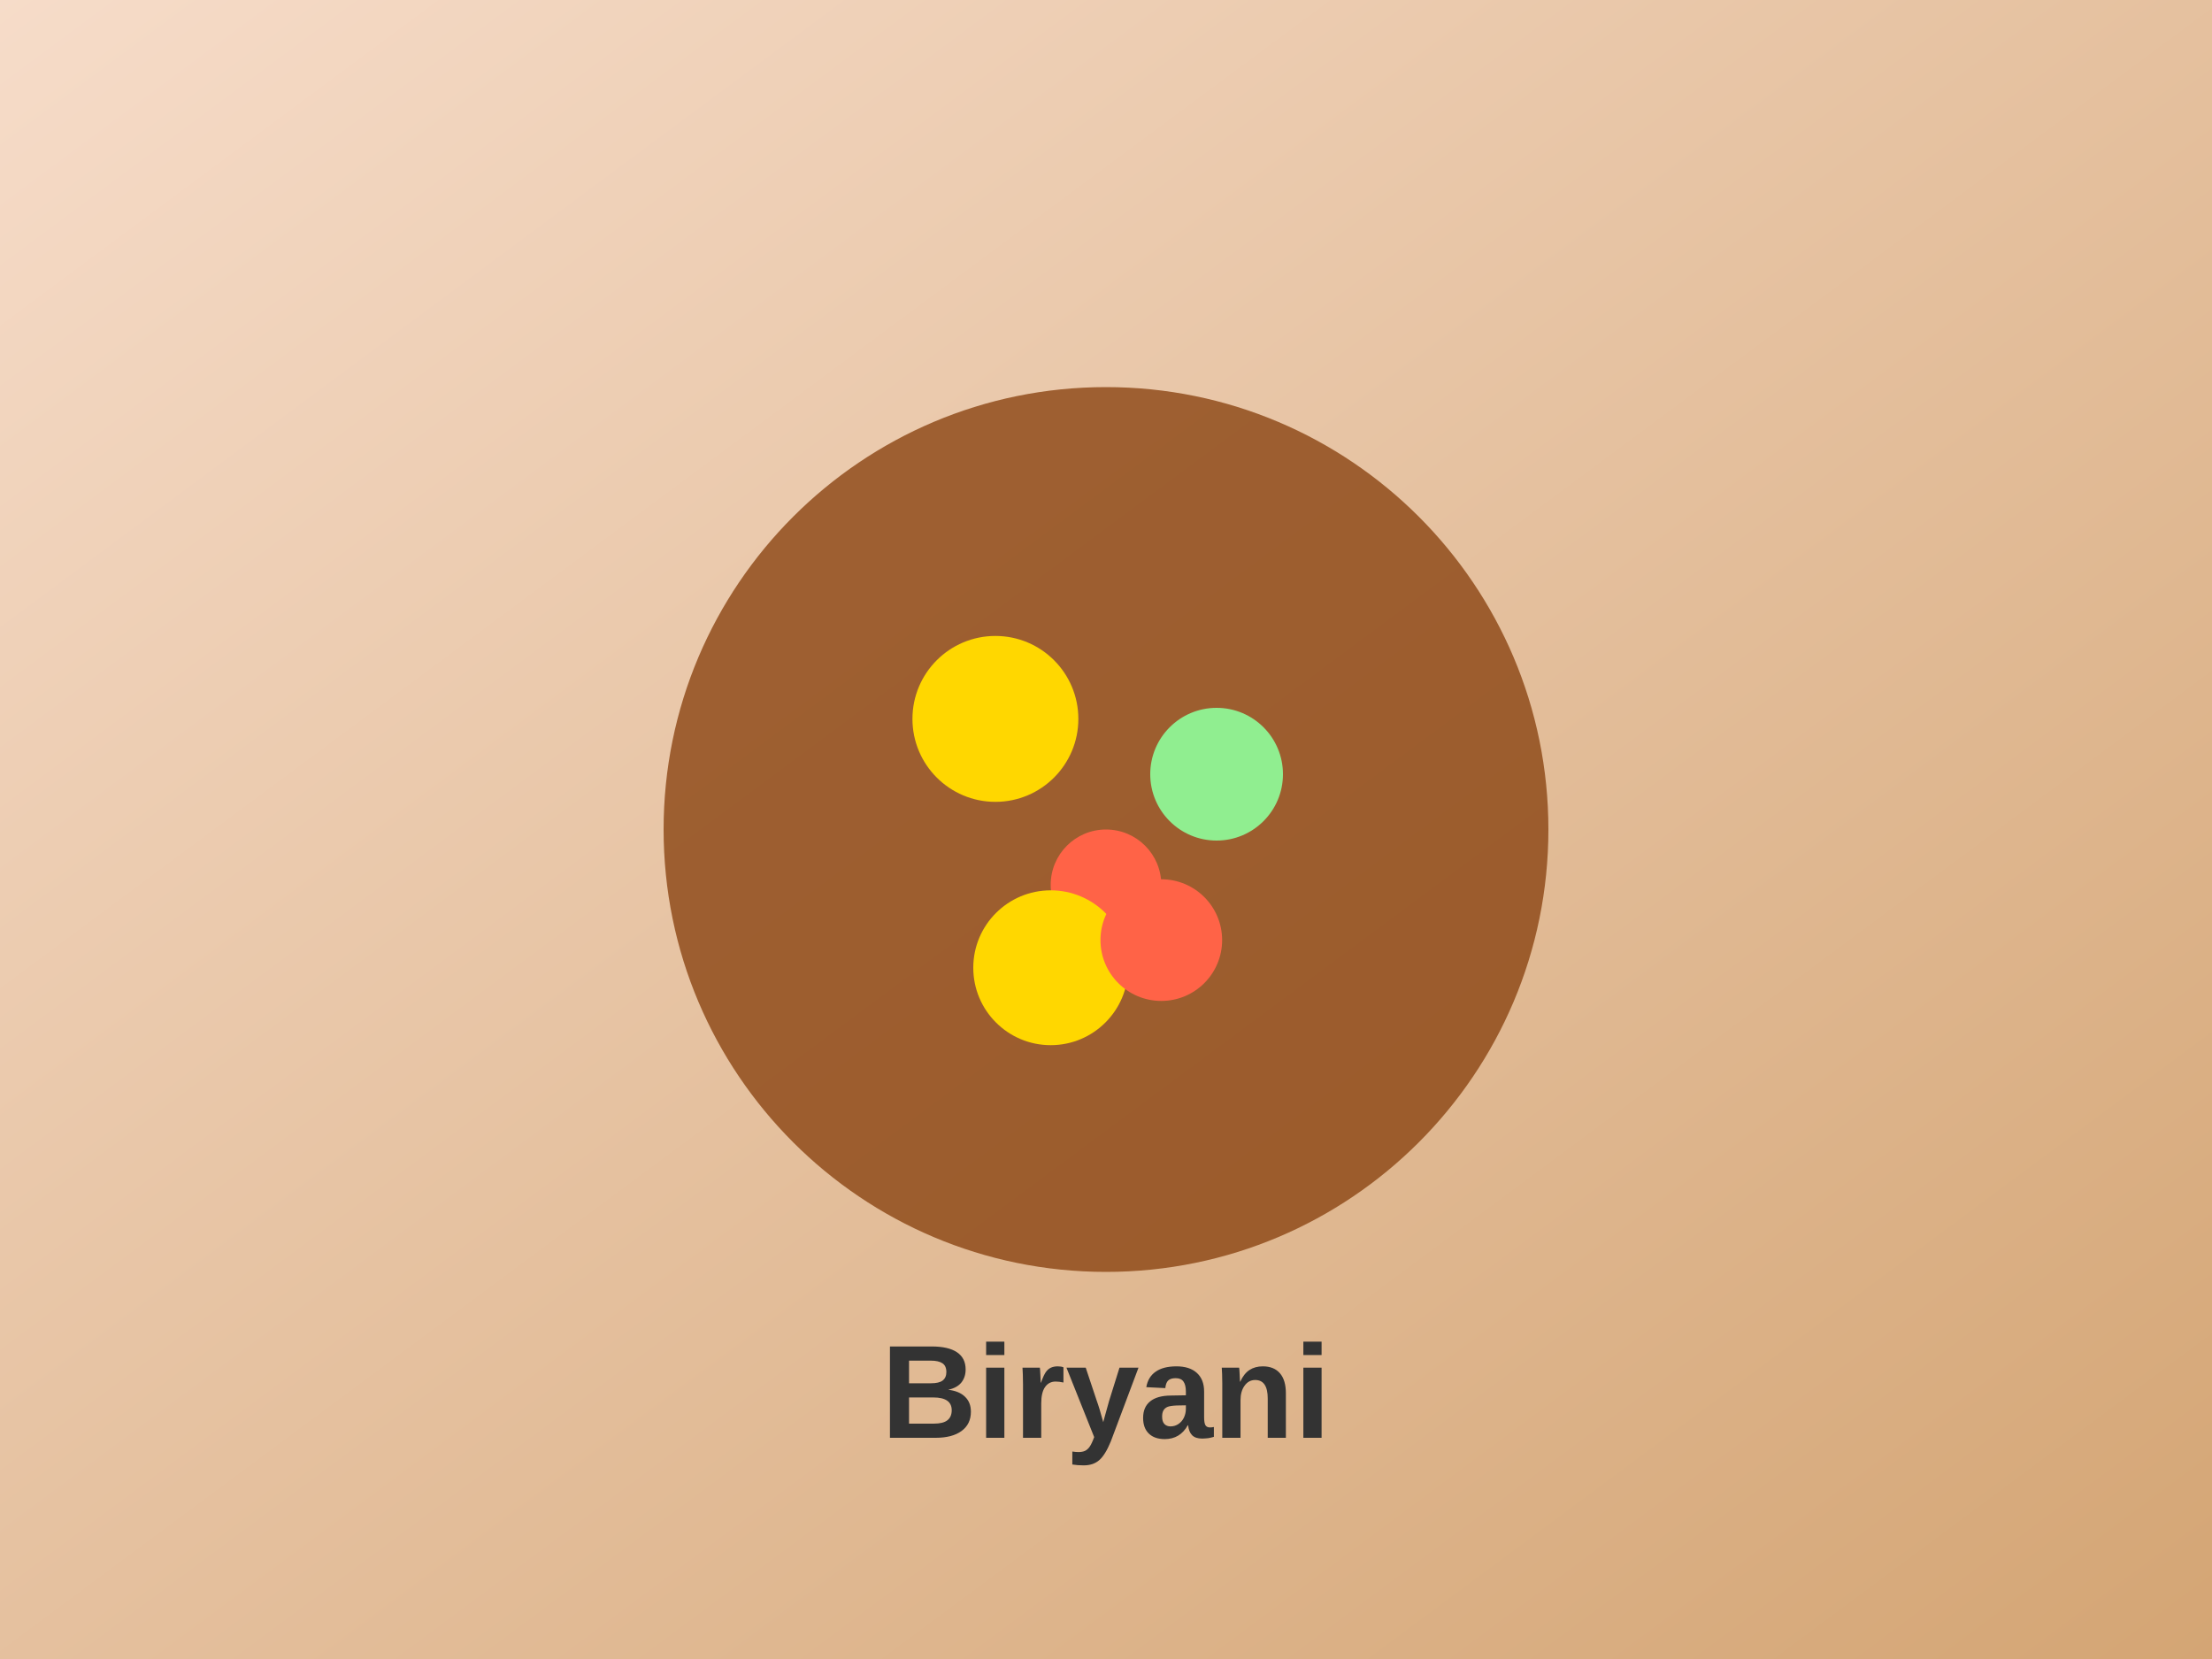
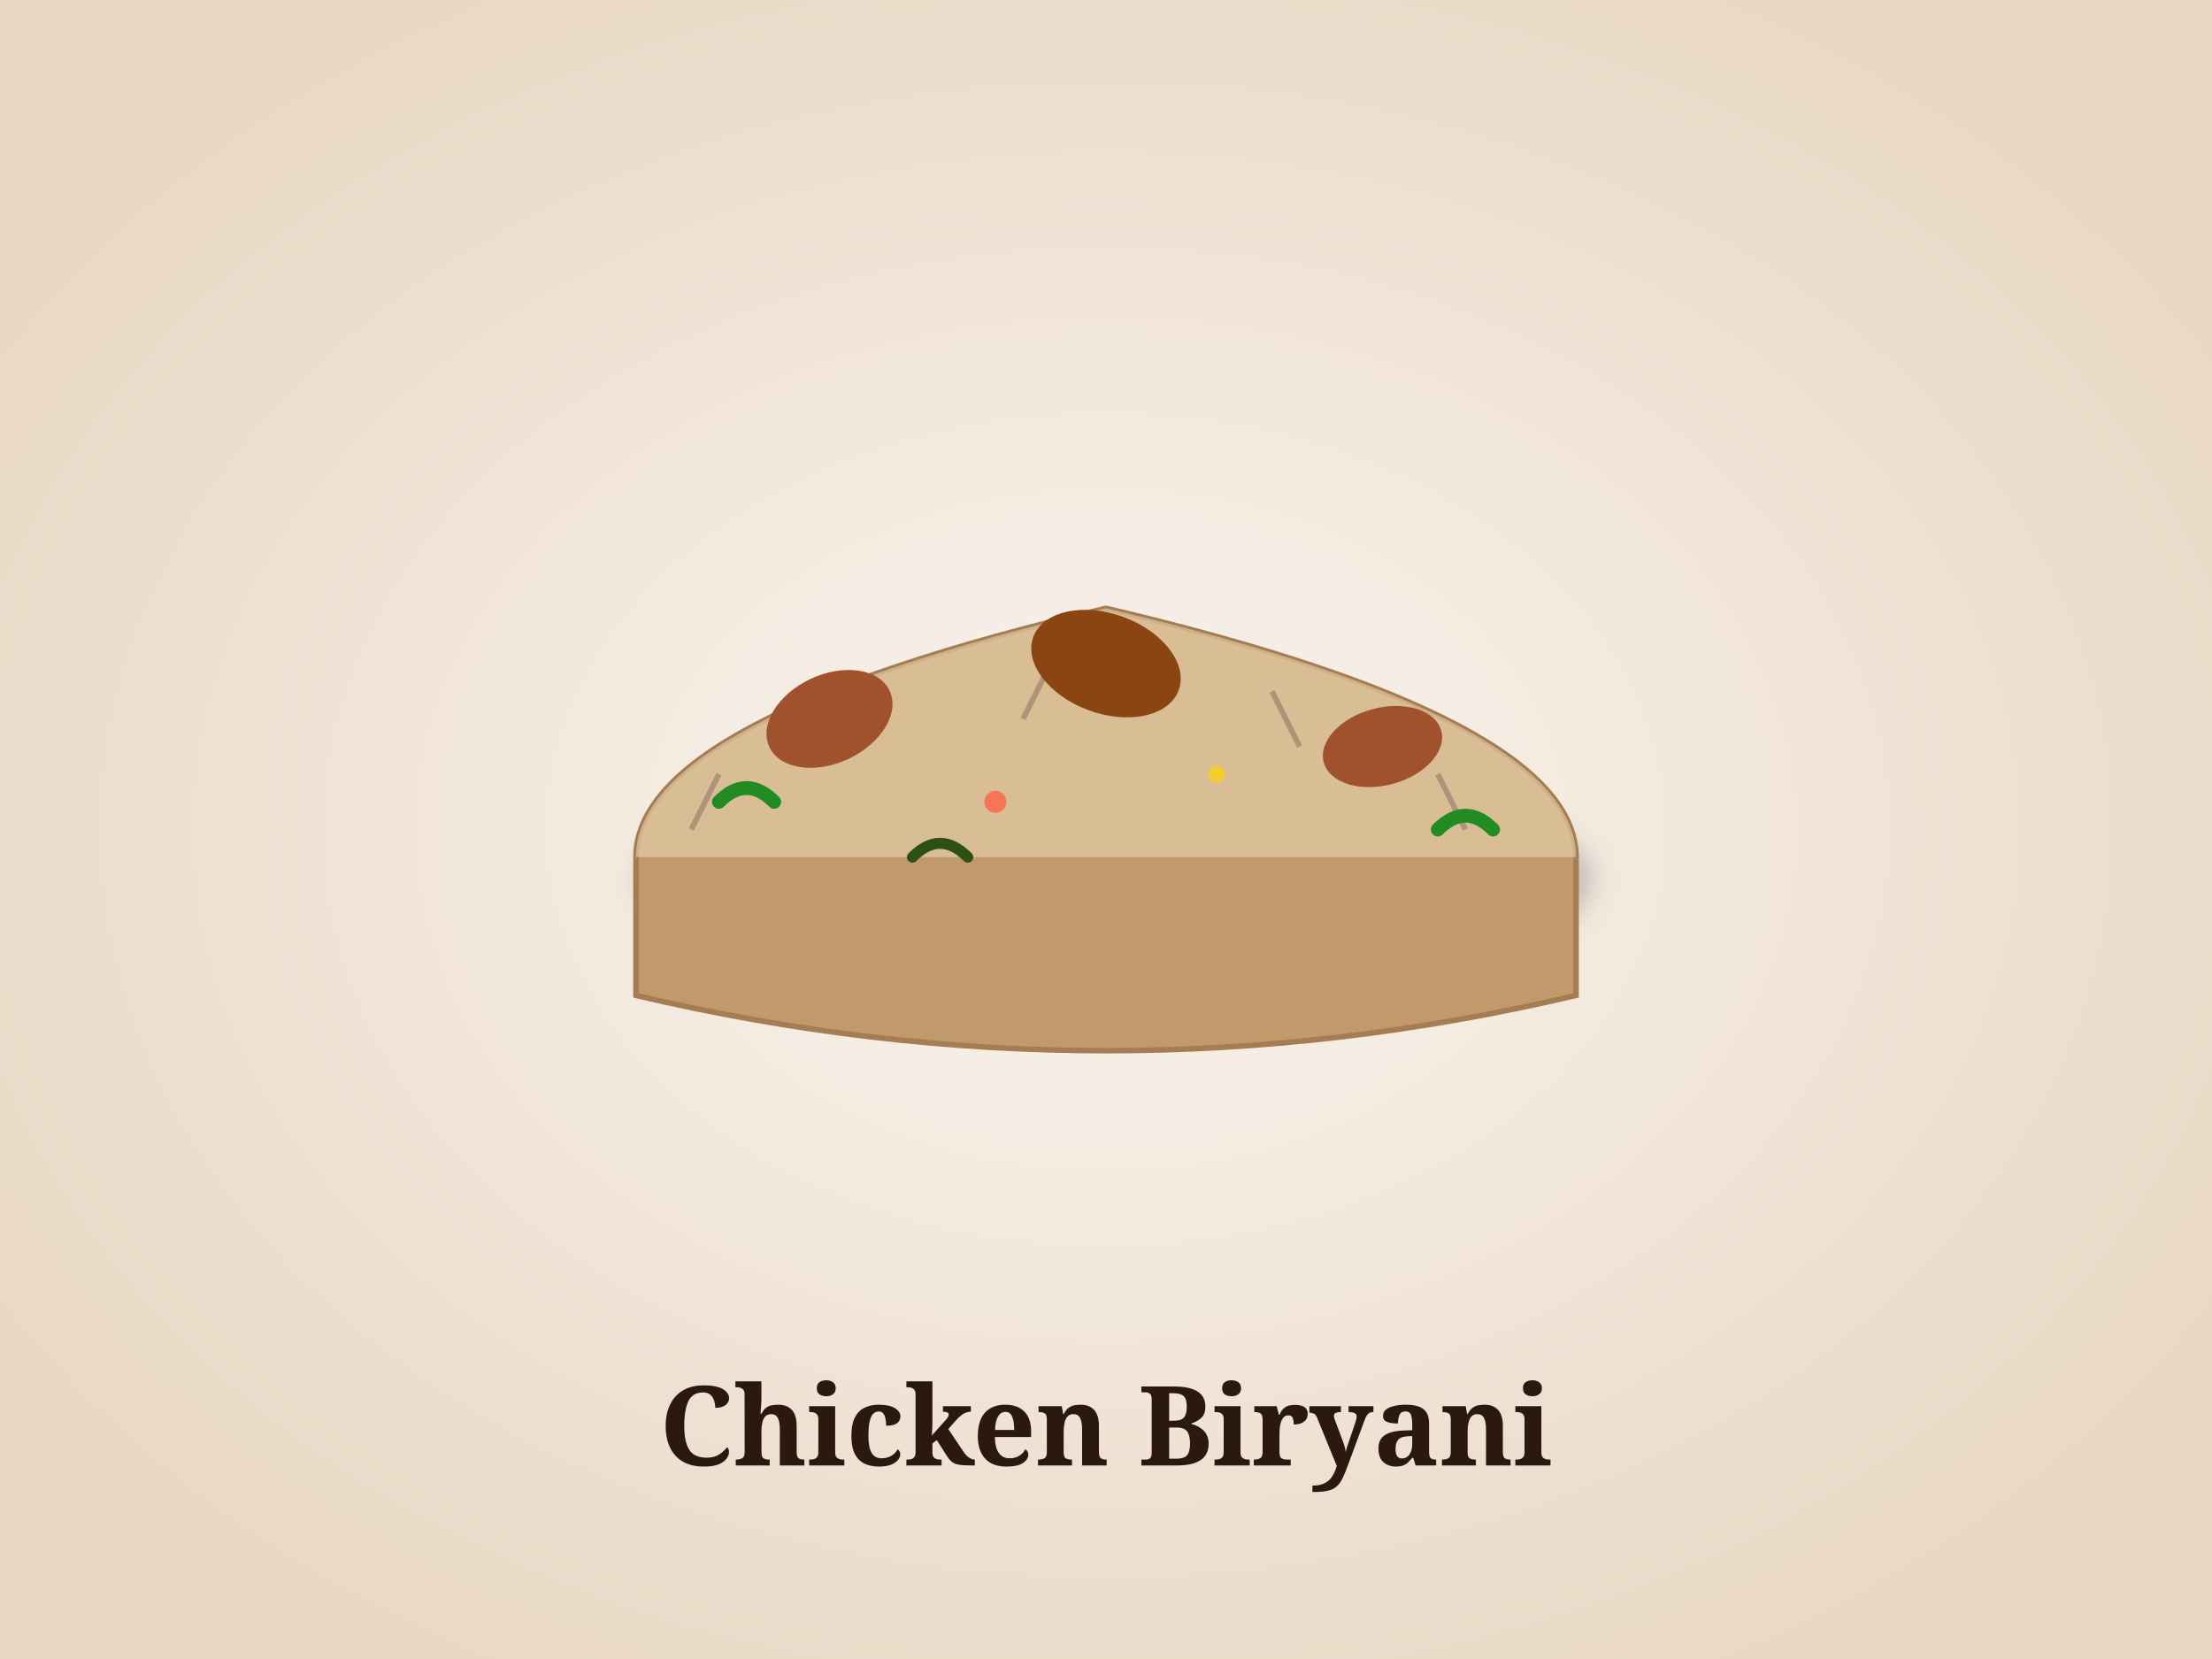
<svg xmlns="http://www.w3.org/2000/svg" width="400" height="300">
  <defs>
-     <linearGradient id="bgGradient" x1="0%" y1="0%" x2="100%" y2="100%">
-       <stop offset="0%" style="stop-color:#f6dcc9;stop-opacity:1" />
-       <stop offset="100%" style="stop-color:#d4a574;stop-opacity:1" />
-     </linearGradient>
+     <radialGradient id="bgGradient" cx="50%" cy="50%" r="60%">
+       <stop offset="0%" style="stop-color:#faf5f0;stop-opacity:1" />
+       <stop offset="100%" style="stop-color:#e8d7c3;stop-opacity:1" />
+     </radialGradient>
+     <filter id="shadow" x="-50%" y="-50%" width="200%" height="200%">
+       <feDropShadow dx="2" dy="4" stdDeviation="3" flood-opacity="0.3" />
+     </filter>
  </defs>
  <rect width="400" height="300" fill="url(#bgGradient)" />
-   <circle cx="200" cy="150" r="80" fill="#8B4513" opacity="0.8" />
-   <circle cx="180" cy="130" r="15" fill="#FFD700" />
-   <circle cx="220" cy="140" r="12" fill="#90EE90" />
-   <circle cx="200" cy="160" r="10" fill="#FF6347" />
-   <circle cx="190" cy="175" r="14" fill="#FFD700" />
-   <circle cx="210" cy="170" r="11" fill="#FF6347" />
-   <text x="200" y="260" font-size="24" font-family="Arial" fill="#333" text-anchor="middle" font-weight="bold">Biryani</text>
+   <ellipse cx="200" cy="155" rx="85" ry="20" fill="#D4A574" filter="url(#shadow)" />
+   <path d="M 115 155 Q 115 130 200 110 Q 285 130 285 155 L 285 180 Q 200 200 115 180 Z" fill="#C19A6B" stroke="#A67C52" stroke-width="1" />
+   <path d="M 115 155 Q 115 130 200 110 Q 285 130 285 155" fill="#E8D4B0" opacity="0.6" />
+   <g opacity="0.7">
+     <line x1="130" y1="140" x2="125" y2="150" stroke="#A0826D" stroke-width="1" />
+     <line x1="160" y1="125" x2="155" y2="135" stroke="#A0826D" stroke-width="1" />
+     <line x1="190" y1="120" x2="185" y2="130" stroke="#A0826D" stroke-width="1" />
+     <line x1="230" y1="125" x2="235" y2="135" stroke="#A0826D" stroke-width="1" />
+     <line x1="260" y1="140" x2="265" y2="150" stroke="#A0826D" stroke-width="1" />
+   </g>
+   <ellipse cx="150" cy="130" rx="12" ry="8" fill="#A0522D" transform="rotate(-25 150 130)" />
+   <ellipse cx="200" cy="120" rx="14" ry="9" fill="#8B4513" transform="rotate(20 200 120)" />
+   <ellipse cx="250" cy="135" rx="11" ry="7" fill="#A0522D" transform="rotate(-15 250 135)" />
+   <path d="M 140 145 Q 135 140 130 145" stroke="#228B22" fill="none" stroke-width="2.5" stroke-linecap="round" />
+   <path d="M 260 150 Q 265 145 270 150" stroke="#228B22" fill="none" stroke-width="2.5" stroke-linecap="round" />
+   <path d="M 175 155 Q 170 150 165 155" stroke="#2D5016" fill="none" stroke-width="2" stroke-linecap="round" />
+   <circle cx="180" cy="145" r="2" fill="#FF6347" opacity="0.8" />
+   <circle cx="220" cy="140" r="1.5" fill="#FFD700" opacity="0.7" />
+   <text x="200" y="265" font-size="20" font-family="Georgia, serif" fill="#2b1810" text-anchor="middle" font-weight="bold">Chicken Biryani</text>
</svg>
